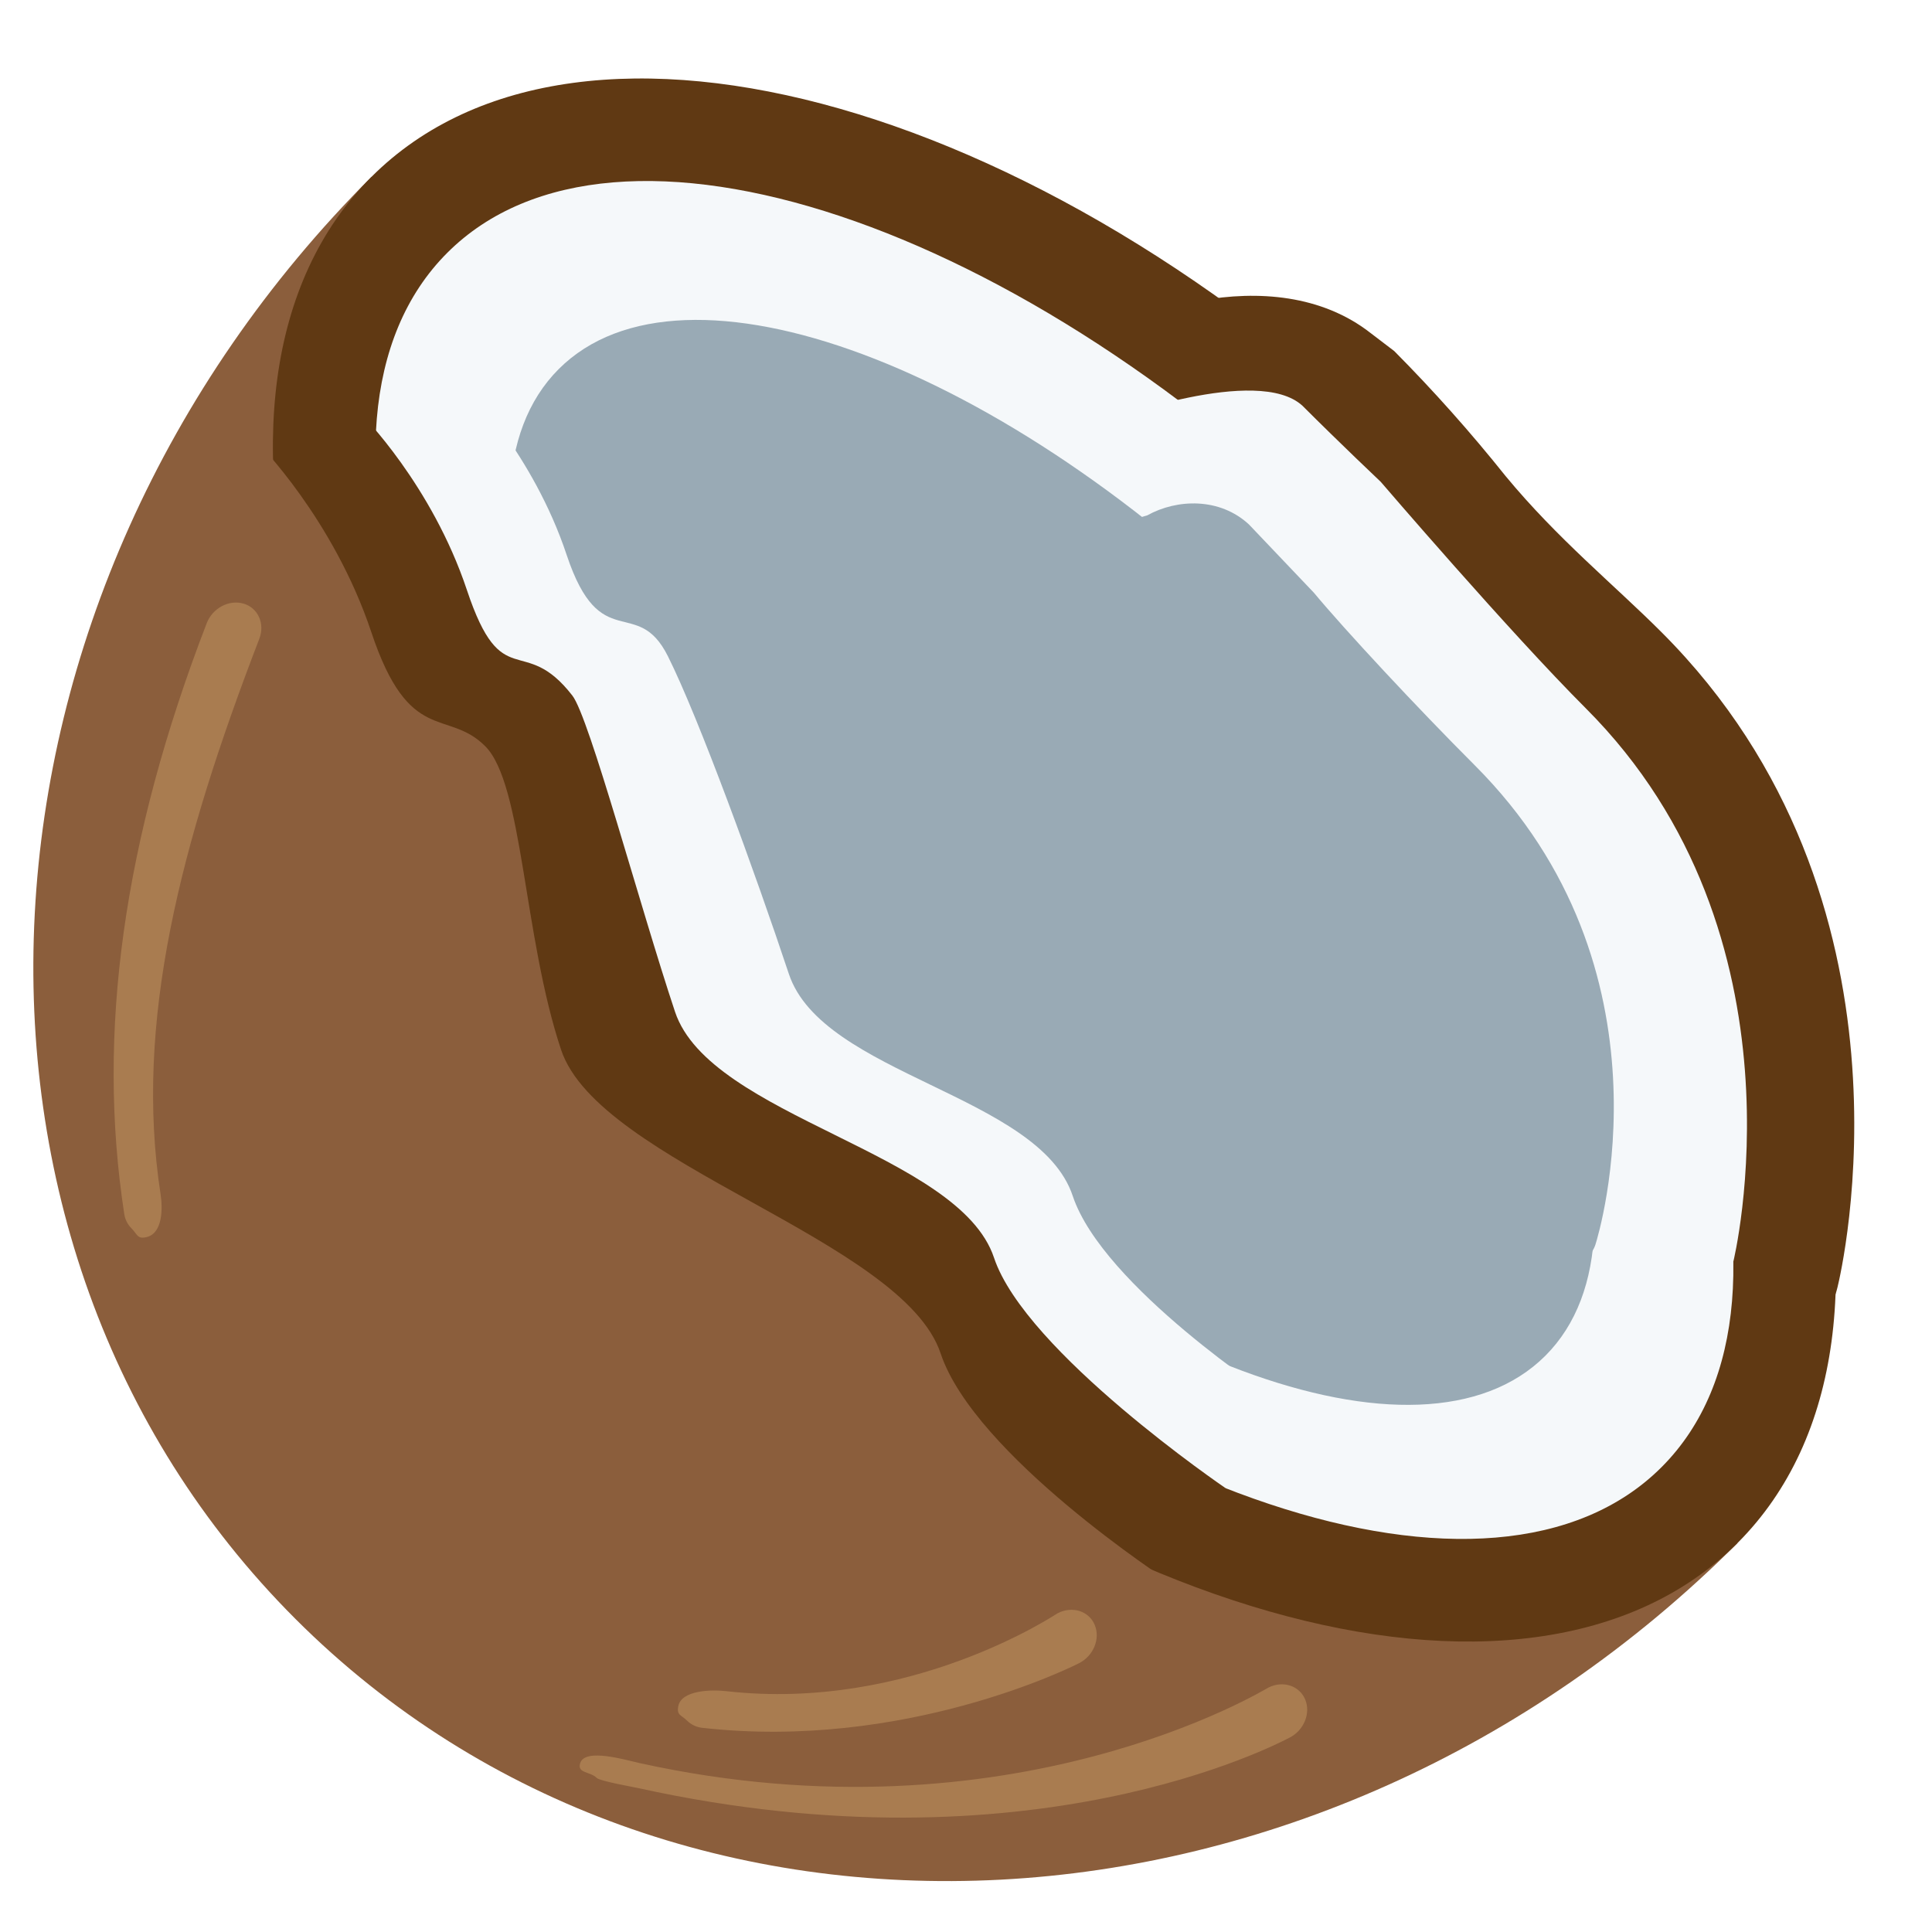
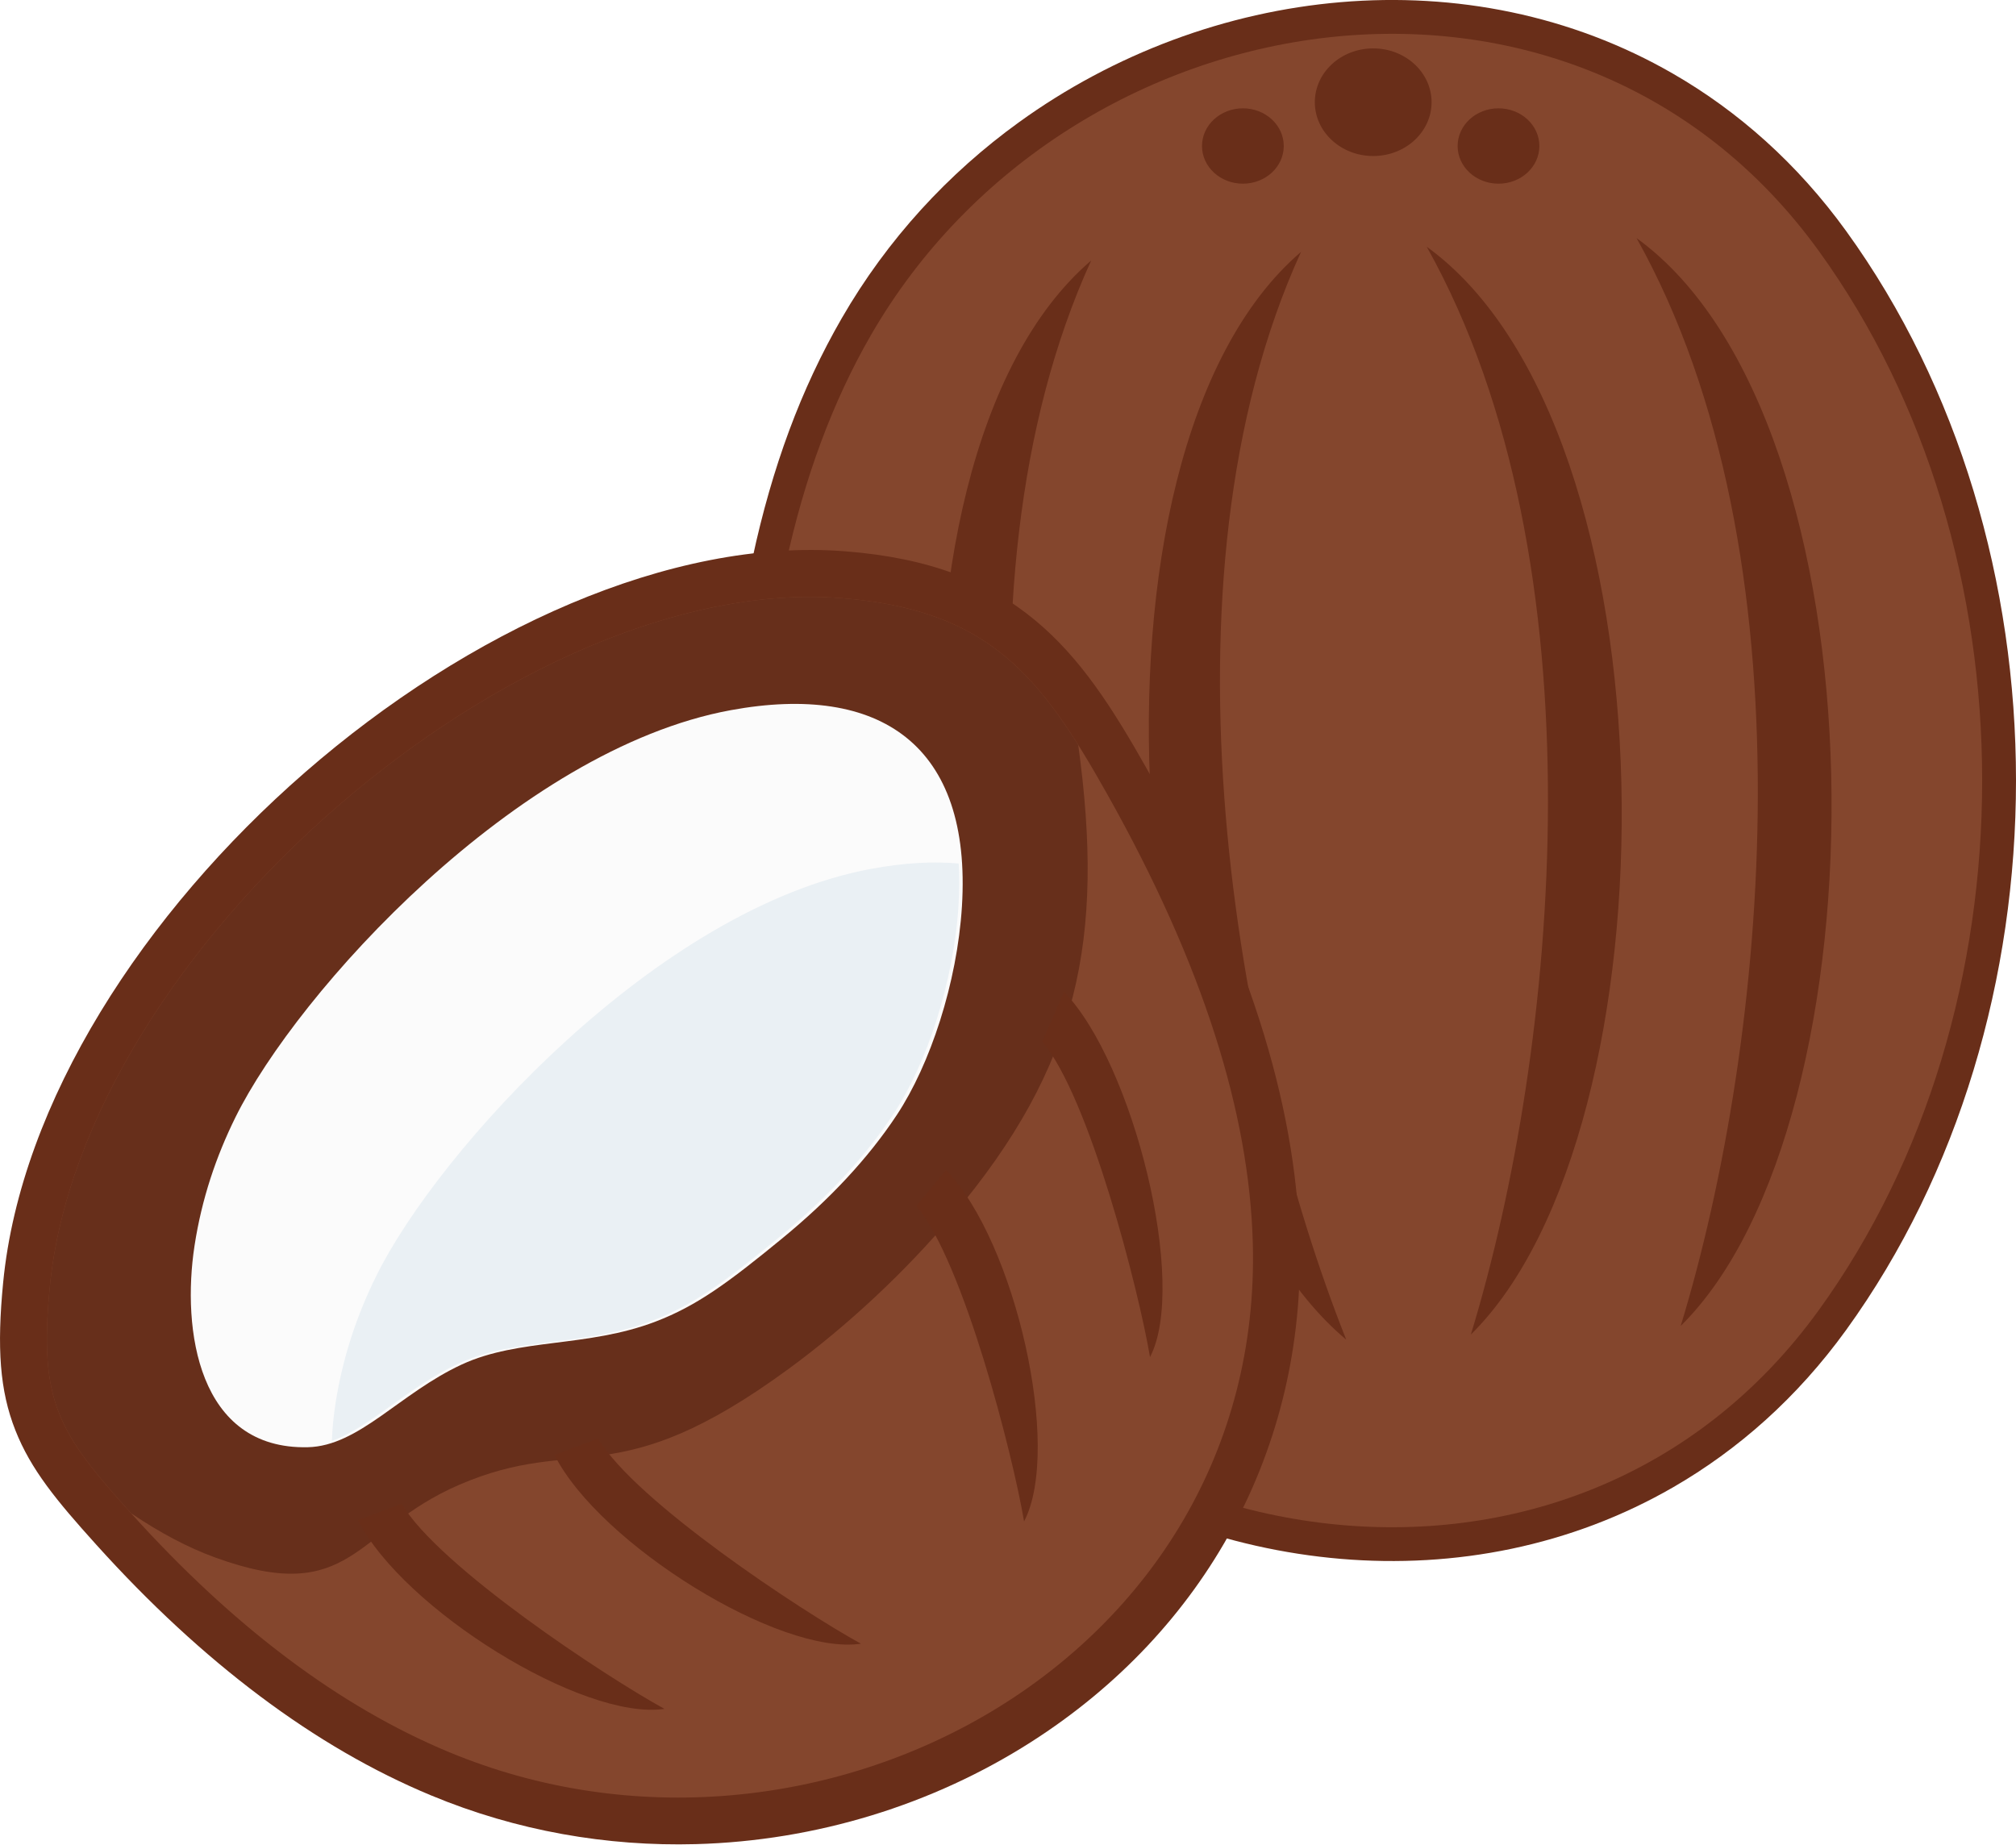
- <svg xmlns="http://www.w3.org/2000/svg" width="800px" height="800px" viewBox="0 0 36 36" aria-hidden="true" role="img" class="iconify iconify--twemoji" preserveAspectRatio="xMidYMid meet" fill="#000000">
-   <g id="SVGRepo_bgCarrier" stroke-width="0" />
-   <g id="SVGRepo_tracerCarrier" stroke-linecap="round" stroke-linejoin="round" />
-   <g id="SVGRepo_iconCarrier">
-     <path fill="#8B5E3C" d="M5.506 30.167c-7.03-7.029-6.397-19.059 1.414-26.87l25.456 25.456c-7.811 7.811-19.841 8.443-26.87 1.414z" />
-     <path fill="#603913" d="M6.92 3.297c-3.905 3.905-1.373 12.77 5.656 19.8c7.031 7.029 15.895 9.561 19.799 5.656c3.905-3.904 1.374-12.769-5.657-19.799C19.69 1.924 10.825-.607 6.92 3.297z" />
-     <path fill="#F5F8FA" d="M31.591 24.217a1 1 0 0 0 1.677-.469c.067-.269 1.575-6.67-3.013-11.258c-1.12-1.12-2.783-3.774-3.256-4.544c-.4-.415-.733-.27-1.498-1.035c-.35-.35-1.405-2.248-4.439.629a.989.989 0 0 0-.116 1.275l10.528 15.263c.036.05.075.097.117.139z" />
-     <path fill="#603913" d="M24.271 7.562c.707.707 1.458 1.417 1.458 1.417s2.404 2.804 3.819 4.218c4.242 4.243 2.75 10.313 2.75 10.313L20.646 7.833s2.792-1.042 3.625-.271zm1.271-1.354c-1.833-1.438-4.777-.315-5.5.396c-.683.683-.467 1.984.081 2.778l10.528 15.263a1.999 1.999 0 0 0 3.588-.658c.072-.293 1.705-7.223-3.277-12.205c-.892-.892-1.938-1.738-2.909-2.913a28.933 28.933 0 0 0-2.074-2.328l-.437-.333z" />
-     <path fill="#F5F8FA" d="M8.334 4.711c-3.124 3.124-.592 10.722 5.657 16.97c6.247 6.248 13.846 8.781 16.97 5.657c3.124-3.124.591-10.723-5.657-16.971c-6.248-6.247-13.846-8.78-16.97-5.656z" />
-     <path fill="#99AAB5" d="M10.411 6.877c-2.318 2.318-.083 8.314 4.994 13.391c5.078 5.078 11.072 7.312 13.391 4.994c2.318-2.318.083-8.313-4.994-13.391c-5.076-5.078-11.072-7.313-13.391-4.994z" />
-     <path fill="#99AAB5" d="M20.199 9.939l1.176-.335c.562-.312 1.354-.333 1.896.167l1.211 1.273c.573.69 1.919 2.137 2.995 3.213c3.807 3.807 2.319 8.722 2.253 8.93a.5.5 0 0 1-.888.135l-8.797-12.669a.502.502 0 0 1 .154-.714z" />
-     <path fill="#F5F8FA" d="M23.76 26.056s-3.209-2.085-3.771-3.771c-.628-1.885-4.662-2.252-5.29-4.138c-.627-1.885-1.676-4.765-2.253-5.918c-.576-1.153-1.258-.001-1.886-1.886c-.628-1.887-1.885-3.144-1.885-3.144s0 8.801 1.885 10.686c1.886 1.886 9.429 9.429 10.058 8.799c.628-.628 3.142-.628 3.142-.628z" />
-     <path fill="#603913" d="M22.838 27.73s-3.73-2.537-4.316-4.294c-.655-1.964-5.29-2.619-5.944-4.583c-.655-1.964-1.596-5.486-1.913-5.892c-.916-1.18-1.309-.001-1.964-1.964c-.655-1.965-1.964-3.274-1.964-3.274s0 9.166 1.964 11.13c1.964 1.965 9.82 9.821 10.476 9.166c.655-.654 3.661-.289 3.661-.289z" />
-     <path fill="#8B5E3C" d="M21.769 29.46s-3.61-2.345-4.242-4.242c-.707-2.121-6.365-3.536-7.072-5.657c-.707-2.122-.707-4.95-1.414-5.657c-.707-.708-1.414 0-2.121-2.122c-.707-2.121-2.121-3.535-2.121-3.535s0 9.9 2.121 12.021s10.606 10.606 11.313 9.899c.708-.707 3.536-.707 3.536-.707z" />
-     <path fill="#A97C50" d="M10.811 32.853c.091-.285.836-.061 1.113.001c6.934 1.526 11.66-1.385 11.712-1.409c.272-.136.579-.034.685.224c.106.258-.026.577-.296.712c-.225.112-4.808 2.55-12.125.939c-.091-.021-.721-.131-.781-.191c-.123-.123-.37-.084-.308-.276zm-8.364-9.968c.115.114.108.212.29.165c.288-.073.299-.517.255-.798c-.492-3.192.36-6.504 1.841-10.352c.107-.281-.027-.575-.294-.652c-.272-.08-.579.084-.687.364c-1.555 4.034-2.057 7.636-1.536 11.013a.475.475 0 0 0 .131.26zm10.357 9.178a.47.47 0 0 0 .279.132c3.769.426 6.893-1.137 7.024-1.204c.269-.137.4-.456.291-.714c-.108-.259-.417-.356-.688-.218c-.029.015-2.743 1.843-6.181 1.453c-.285-.032-.826-.016-.889.275c-.036.177.053.166.164.276z" />
+ <svg xmlns="http://www.w3.org/2000/svg" version="1.1" id="Layer_1" x="0px" y="0px" viewBox="0 0 122.88 112.424" enable-background="new 0 0 122.88 112.424" xml:space="preserve">
+   <g>
+     <path fill="#692E19" d="M62.095,87.689c-4.279-3.094-8.002-7.108-10.789-11.938c-3.477-6.023-5.554-12.716-6.441-19.584 c-0.955-7.388-0.534-14.975,1.002-22.144c0.595-2.775,1.341-5.368,2.235-7.779c0.897-2.419,1.967-4.701,3.204-6.845 c2.787-4.829,6.51-8.844,10.789-11.938c5.817-4.208,12.678-6.739,19.623-7.329c6.97-0.592,14.044,0.774,20.264,4.364 c3.962,2.286,7.56,5.46,10.544,9.585c6.902,9.545,10.354,21.529,10.354,33.494s-3.452,23.948-10.354,33.494 c-2.984,4.126-6.582,7.299-10.544,9.586c-6.22,3.589-13.293,4.955-20.264,4.363C74.772,94.43,67.913,91.897,62.095,87.689 L62.095,87.689z" />
+     <path fill-rule="evenodd" clip-rule="evenodd" fill="#84462D" d="M53.087,74.729c12.047,20.877,42.839,25.778,57.77,5.133 c13.281-18.364,13.28-46.206,0-64.57C95.925-5.354,65.135-0.453,53.087,20.424c-2.323,4.025-4.063,8.695-5.206,14.027 C45.01,47.846,46.147,62.702,53.087,74.729L53.087,74.729z" />
+     <path fill-rule="evenodd" clip-rule="evenodd" fill="#692E19" d="M66.51,15.879c-9.189,20.138-3.962,49.404,2.757,66.305 C55.631,70.779,52.083,28.241,66.51,15.879L66.51,15.879z M86.963,15.039c10.81,19.317,8,48.914,2.689,66.308 C102.307,68.863,102.356,26.176,86.963,15.039L86.963,15.039z M99.753,14.514c10.81,19.317,8,48.913,2.689,66.308 C115.097,68.338,115.146,25.651,99.753,14.514L99.753,14.514z M79.3,15.354c-9.189,20.138-3.963,49.404,2.757,66.305 C68.421,70.255,64.873,27.715,79.3,15.354L79.3,15.354z" />
+     <path fill-rule="evenodd" clip-rule="evenodd" fill="#692E19" d="M83.7,2.95c1.965,0,3.558,1.468,3.558,3.28 c0,1.812-1.593,3.28-3.558,3.28s-3.558-1.469-3.558-3.28C80.142,4.418,81.735,2.95,83.7,2.95L83.7,2.95z" />
+     <path fill-rule="evenodd" clip-rule="evenodd" fill="#692E19" d="M91.337,6.603c1.376,0,2.491,1.028,2.491,2.297 s-1.115,2.296-2.491,2.296s-2.491-1.028-2.491-2.296S89.961,6.603,91.337,6.603L91.337,6.603z" />
+     <path fill-rule="evenodd" clip-rule="evenodd" fill="#692E19" d="M75.757,6.603c1.376,0,2.491,1.028,2.491,2.297 s-1.115,2.296-2.491,2.296s-2.492-1.028-2.492-2.296S74.381,6.603,75.757,6.603L75.757,6.603z" />
+     <path fill="#692E19" d="M18.604,47.067c9.899-8.614,22.269-14.298,32.903-13.464c5.167,0.405,8.705,1.821,11.577,4.198 c2.766,2.289,4.719,5.33,6.882,9.174c3.031,5.387,5.275,10.442,6.798,15.192c1.543,4.813,2.337,9.313,2.451,13.526 c0.341,12.6-5.729,23.692-16.362,30.485c-5.993,3.829-13.12,6.031-20.443,6.229c-5.399,0.146-10.905-0.795-16.141-2.973 c-3.521-1.464-7-3.479-10.433-6.056c-3.396-2.548-6.722-5.621-9.973-9.229c-2.424-2.688-3.983-4.574-4.928-6.973 c-0.951-2.415-1.131-5.012-0.742-9.008C1.264,67.161,8.779,55.616,18.604,47.067L18.604,47.067z" />
+     <path fill-rule="evenodd" clip-rule="evenodd" fill="#84462D" d="M51.282,36.457C31.653,34.917,5.034,57.91,3.035,78.439 c-0.685,7.033,0.535,8.896,4.953,13.799c6.286,6.974,12.748,11.8,19.376,14.558c22.256,9.257,49.687-5.564,48.997-31.034 c-0.214-7.872-3.002-16.922-8.891-27.387C63.455,41.24,60.32,37.167,51.282,36.457L51.282,36.457z" />
+     <path fill-rule="evenodd" clip-rule="evenodd" fill="#672F1B" d="M51.282,36.457C31.653,34.917,5.034,57.91,3.035,78.439 c-0.685,7.033,0.535,8.896,4.953,13.799c1.806,1.219,3.498,2.101,5.088,2.683c8.417,3.078,8.513-1.654,14.909-4.415 c7.316-3.157,9.518,0.688,20.112-7.089c3.59-2.636,7.075-5.895,9.975-9.333c7.691-9.122,9.271-16.862,7.649-28.678 C62.396,40.107,58.981,37.062,51.282,36.457L51.282,36.457z" />
+     <path fill-rule="evenodd" clip-rule="evenodd" fill="#FBFBFB" d="M11.856,75.938c0.441-2.879,1.322-5.458,2.493-7.831 c3.764-7.628,17.151-22.427,30.197-24.82c9.117-1.673,14.695,2.132,14.086,11.964c-0.29,4.674-1.941,9.644-3.969,12.71 c-1.761,2.662-4.104,5.156-6.956,7.5c-3.324,2.733-5.245,4.136-7.736,5.09c-4.171,1.598-8.325,1.001-11.822,2.619 c-3.783,1.751-6.262,4.973-9.389,5.044C12.059,88.365,11.076,81.037,11.856,75.938L11.856,75.938z" />
+     <path fill-rule="evenodd" clip-rule="evenodd" fill="#EAF0F4" d="M58.436,52.635c0.047,0.803,0.044,1.657-0.013,2.563 c-0.289,4.674-1.94,9.644-3.969,12.71c-1.76,2.662-4.104,5.155-6.955,7.5c-3.325,2.733-5.246,4.136-7.737,5.09 c-4.171,1.598-8.325,1.001-11.822,2.619c-3.085,1.428-5.302,3.833-7.711,4.711c0.029-0.767,0.104-1.516,0.212-2.223 c0.441-2.88,1.322-5.458,2.493-7.831c3.764-7.628,17.15-22.427,30.196-24.82C55.068,52.598,56.844,52.49,58.436,52.635 L58.436,52.635z" />
+     <path fill-rule="evenodd" clip-rule="evenodd" fill="#692E19" d="M21.819,92.661l2.659-1.006 c2.261,3.832,12.424,10.539,16.022,12.507C35.546,104.902,24.576,98.095,21.819,92.661L21.819,92.661z M57.668,71.319l-1.82,2.183 c2.88,3.391,5.89,15.19,6.572,19.235C64.742,88.298,61.9,75.703,57.668,71.319L57.668,71.319z M64.858,60.457l-1.334,3.027 c2.881,3.392,5.891,15.189,6.572,19.235C72.417,78.28,69.089,64.842,64.858,60.457L64.858,60.457z M33.797,88.688l2.659-1.005 c2.261,3.831,12.423,10.538,16.022,12.507C47.525,100.93,36.554,94.121,33.797,88.688L33.797,88.688z" />
  </g>
</svg>
